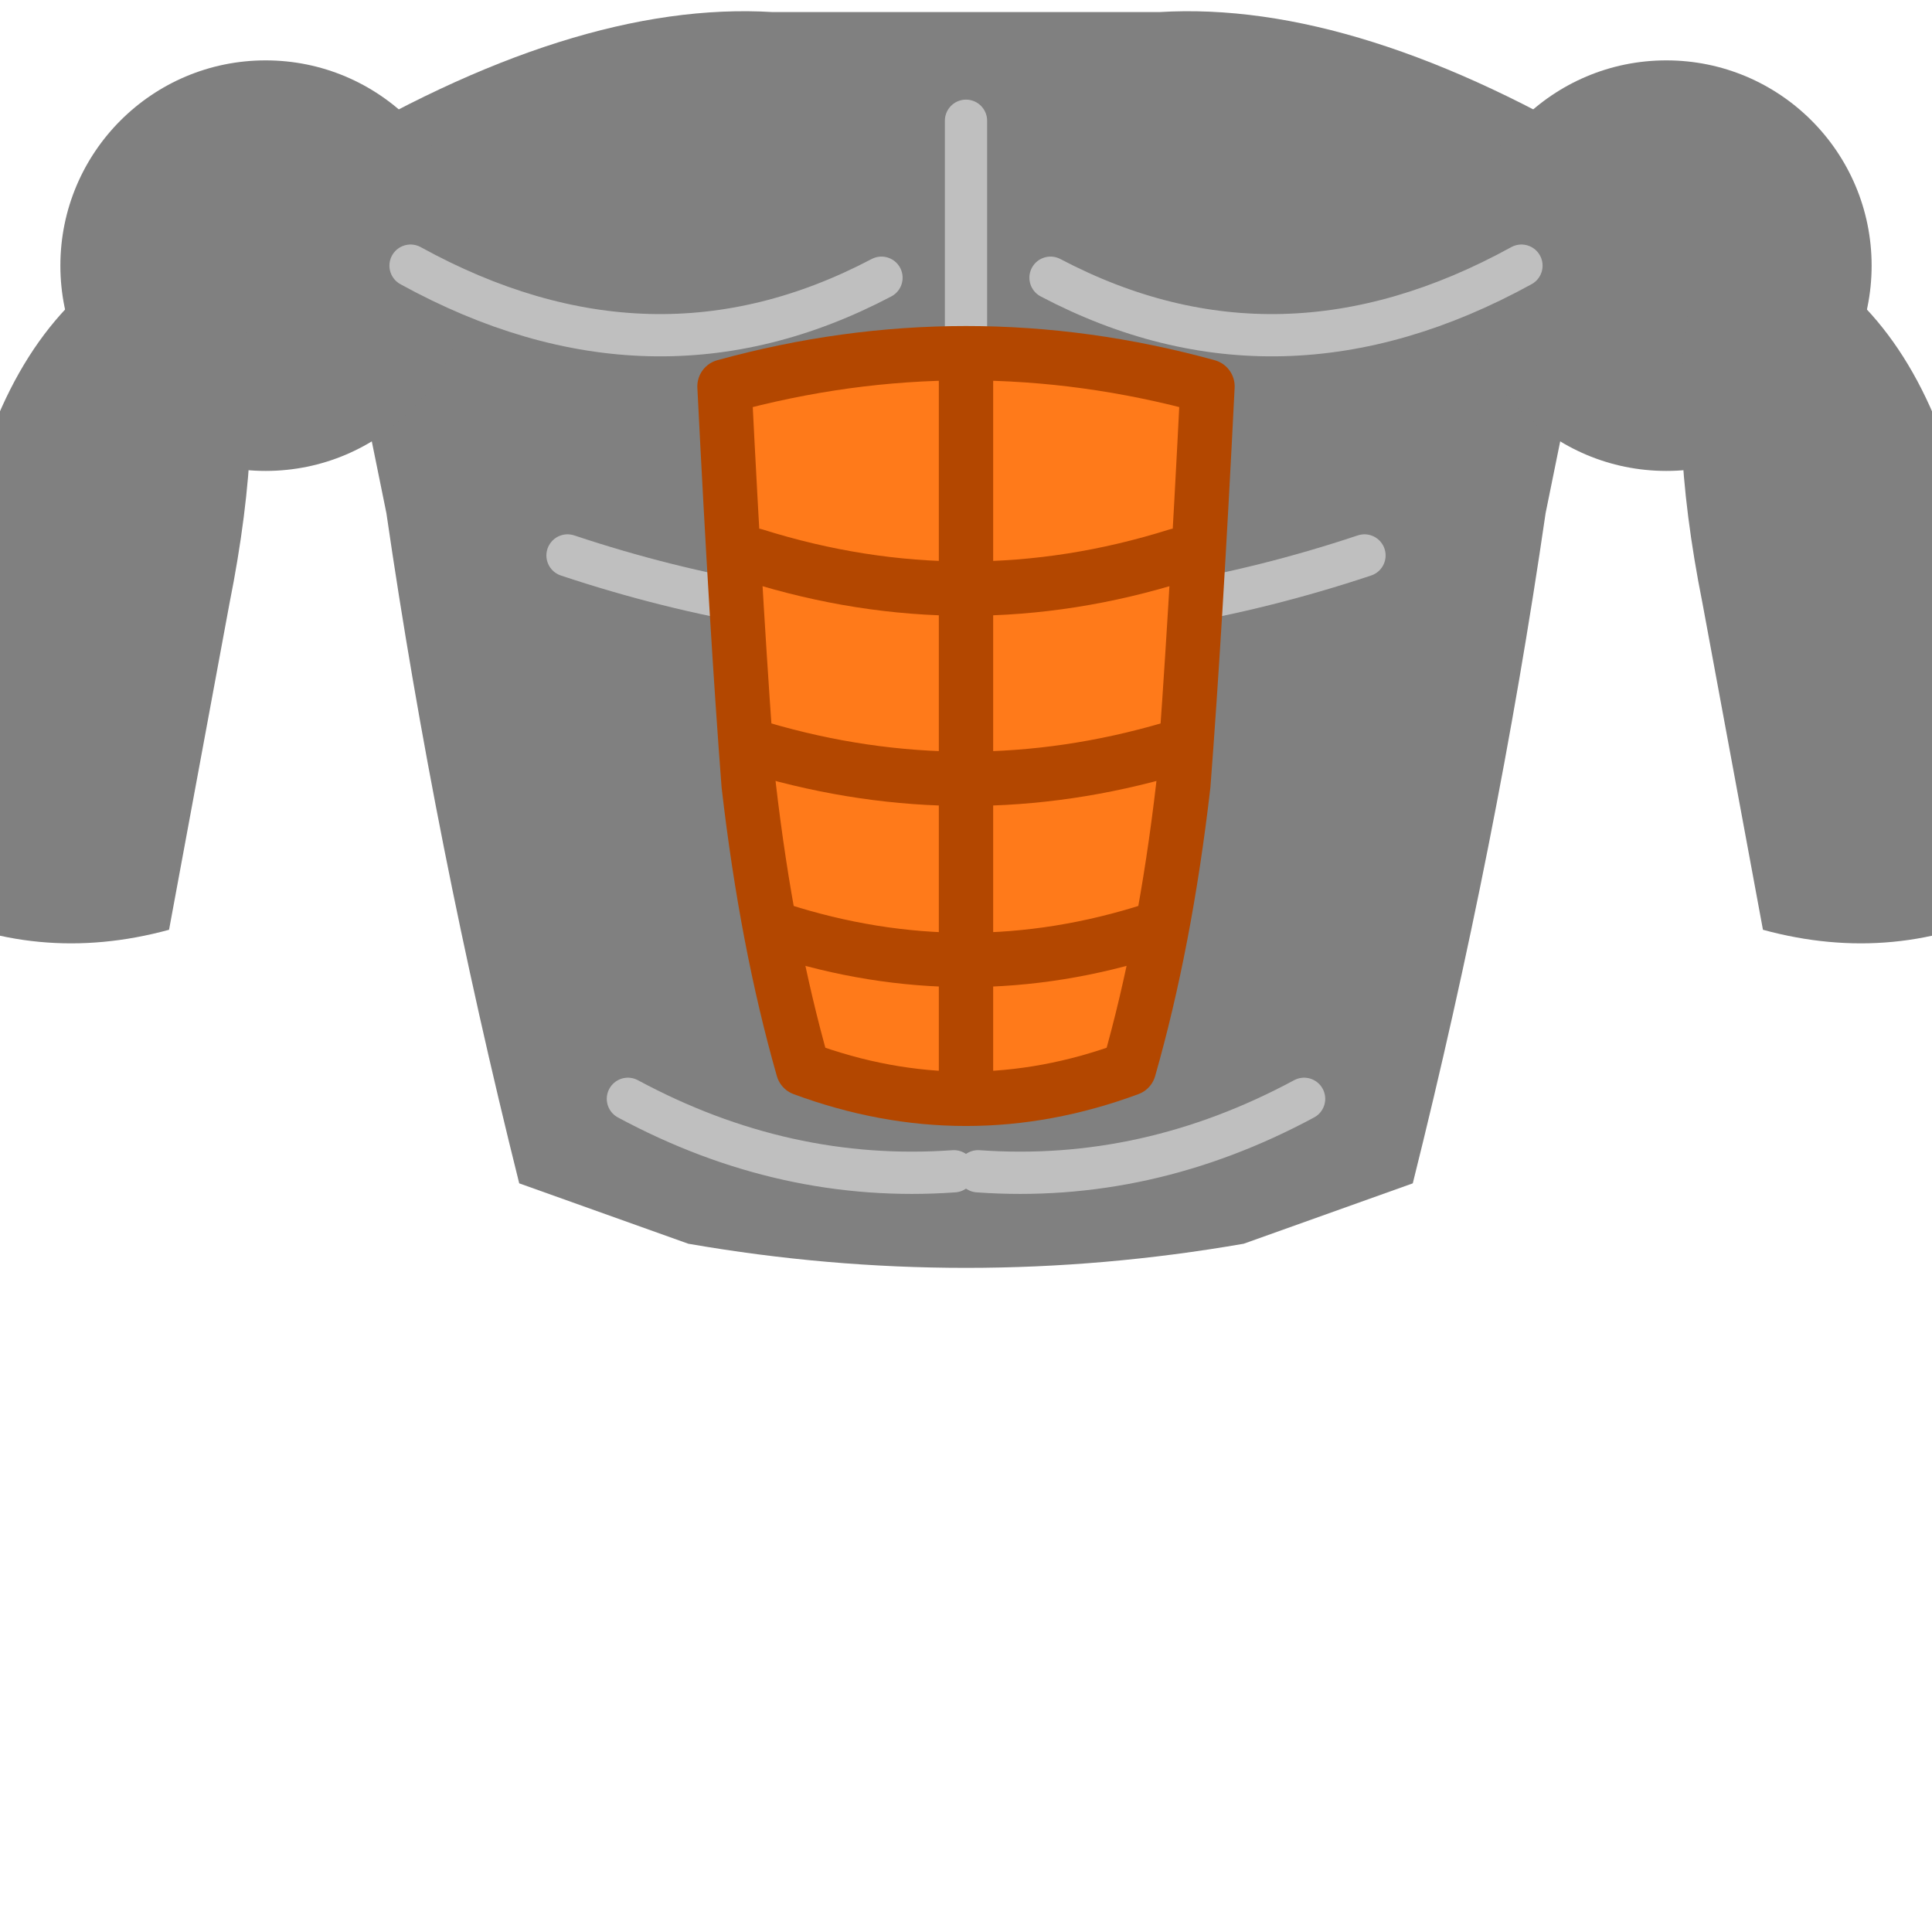
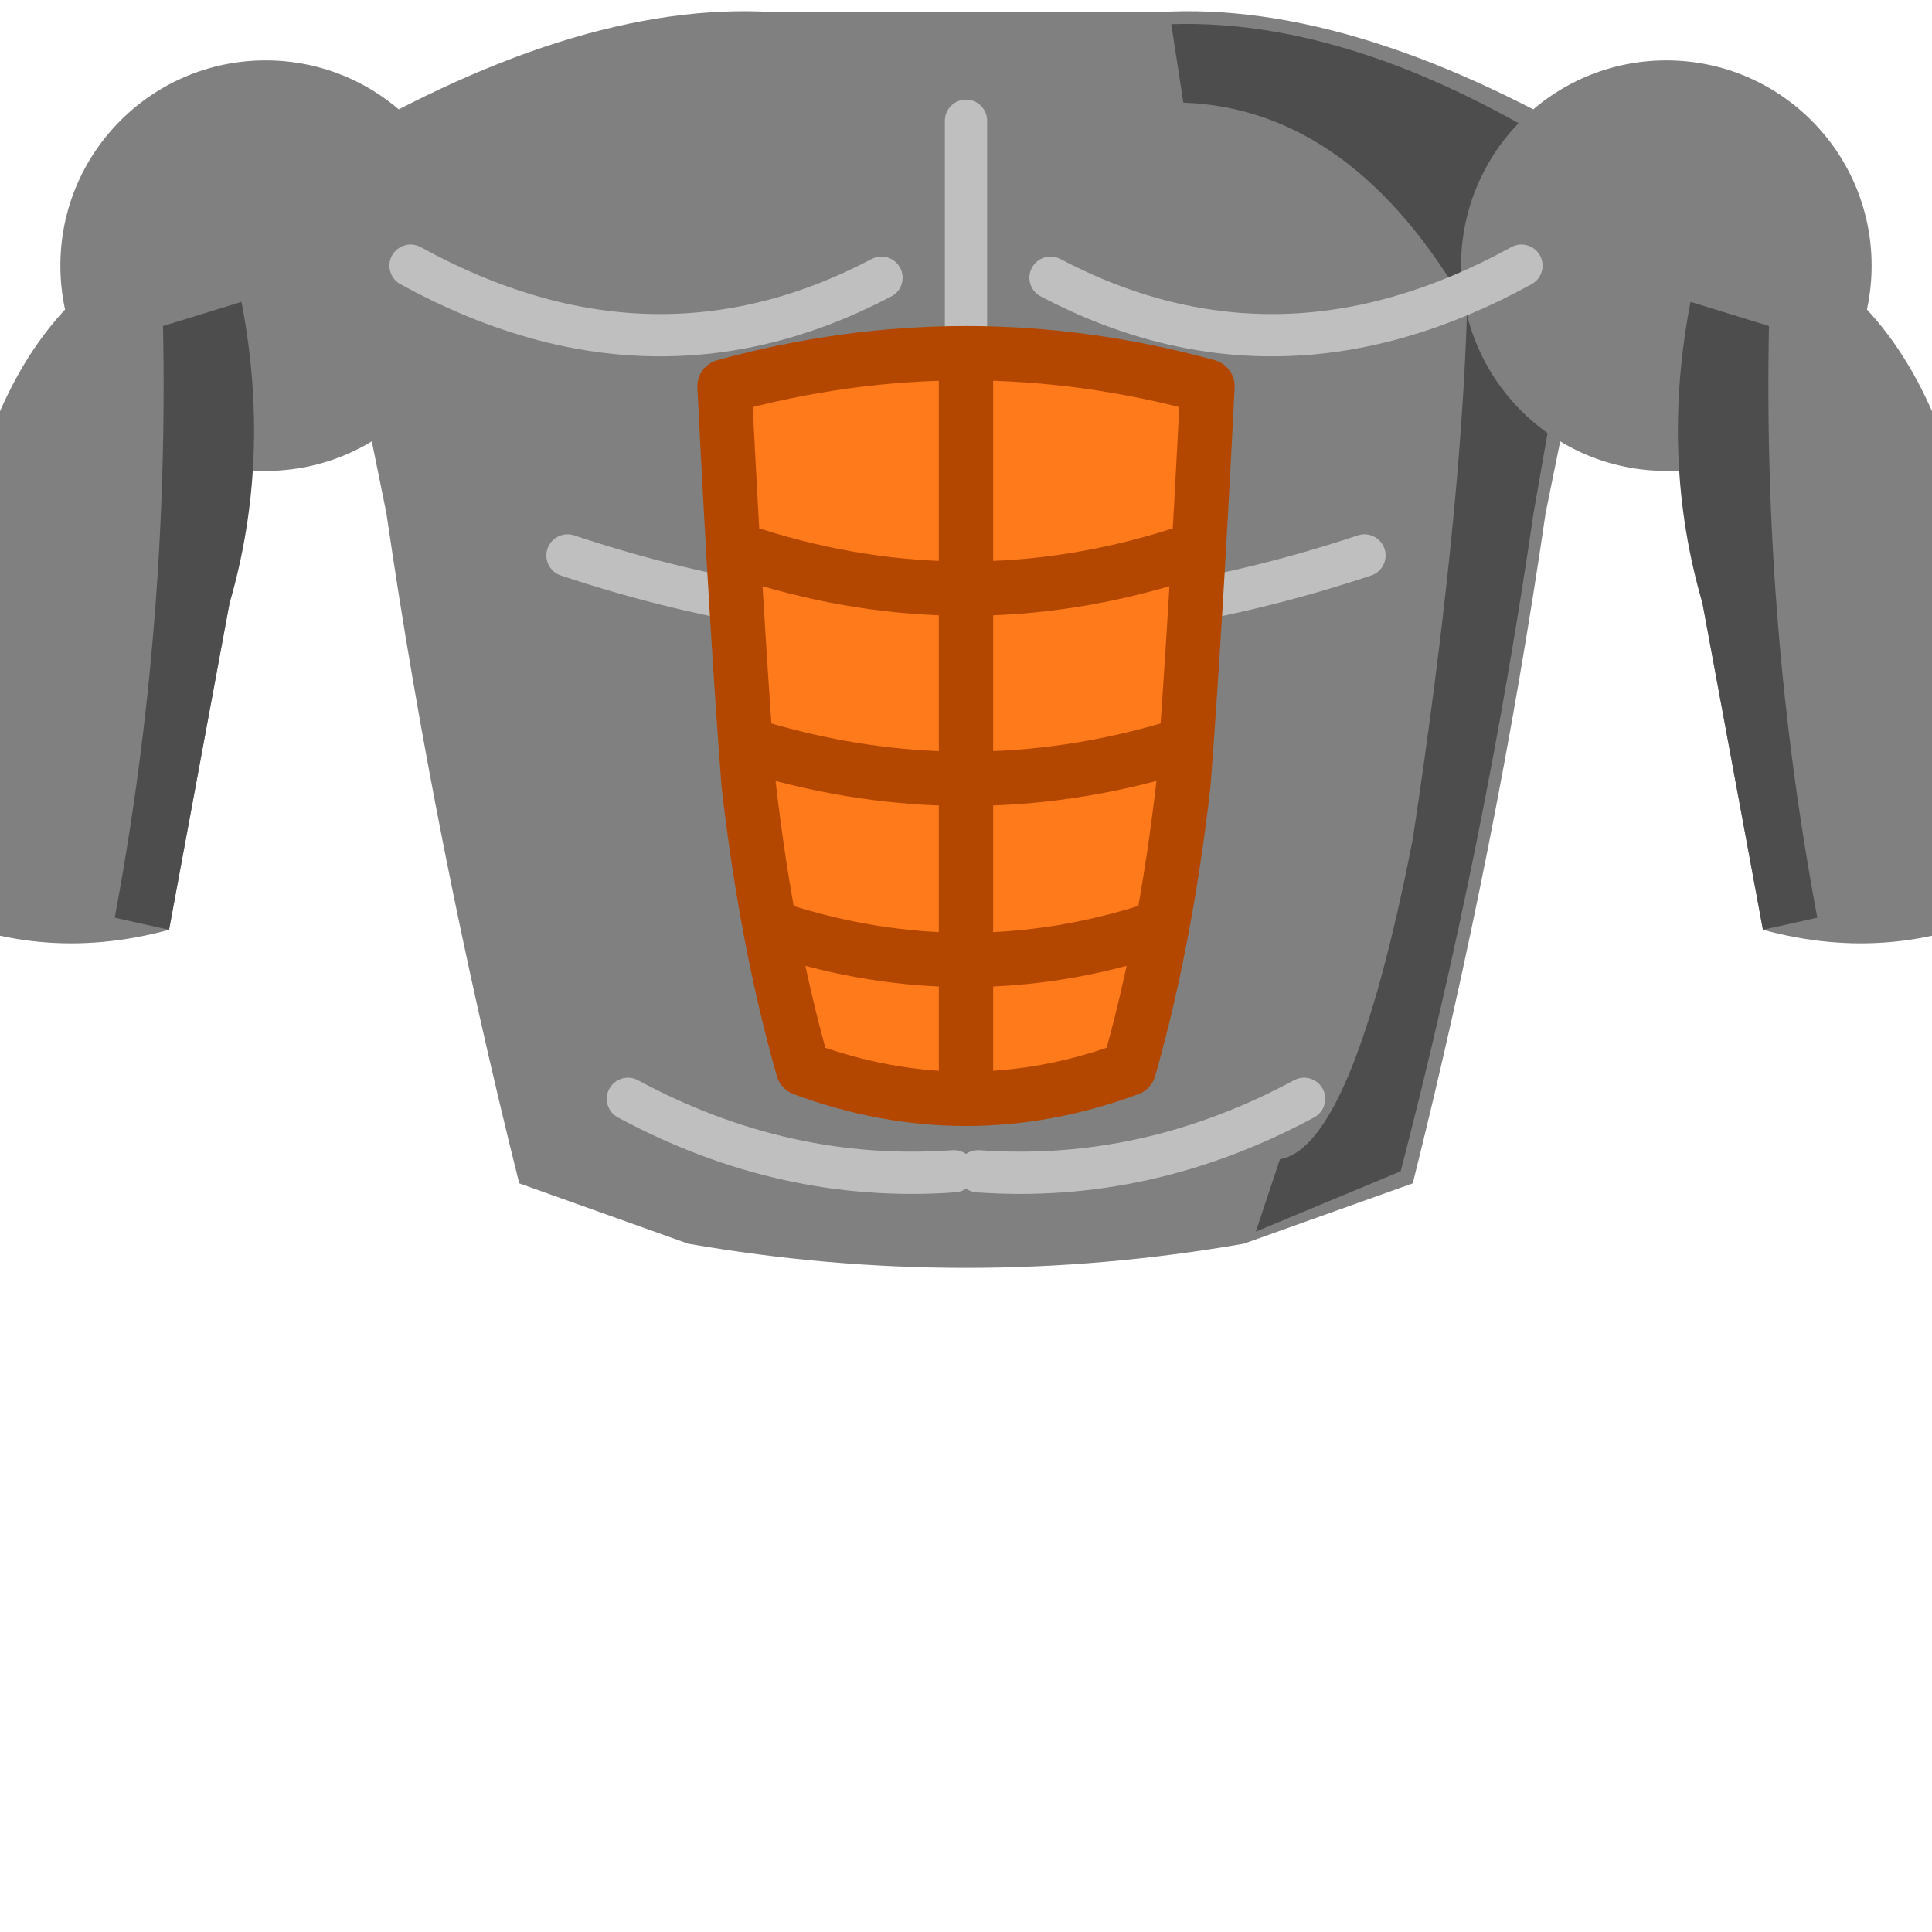
<svg viewBox="8 12 32 32">
  <path fill="#808080" d="M13.2 14.6 Q17.5 12 20.8 12.2 L27.2 12.2 Q30.5 12 34.8 14.6 L33.6 20.5 Q32.8 26 31.4 31.6 L28.6 32.6 Q24 33.4 19.4 32.6 L16.6 31.6 Q15.2 26 14.4 20.5 Z" />
+   <path fill="#4d4d4d" d="M27.4 12.4 Q30.6 12.3 34.4 14.8 L33.4 20.5 Q32.6 26 31.2 31.4 L28.8 32.4 L29.2 31.2 Q30.4 31 31.4 25.9 Q32.2 20.6 32.3 17.1 Q30.4 13.8 27.6 13.7 Z" />
  <circle cx="12.4" cy="16.4" r="3.4" fill="#808080" />
  <path fill="#808080" d="M9.2 17 Q7.6 18.6 7.2 22 L6.6 27 Q8.6 28 10.8 27.4 L11.8 22 Q12.4 19 12 17 Z" />
+   <path fill="#4d4d4d" d="M12 17 Q12.5 19.6 11.8 22 L10.8 27.4 L9.9 27.2 Q10.8 22.4 10.7 17.4 Z" />
  <g transform="translate(48 0) scale(-1 1)">
    <circle cx="12.4" cy="16.4" r="3.4" fill="#808080" />
    <path fill="#808080" d="M9.2 17 Q7.6 18.6 7.2 22 L6.6 27 Q8.6 28 10.8 27.4 L11.8 22 Q12.4 19 12 17 Z" />
+     <path fill="#4d4d4d" d="M12 17 Q12.5 19.6 11.8 22 L10.8 27.4 L9.9 27.2 Q10.8 22.4 10.7 17.4 Z" />
  </g>
  <path fill="none" stroke="#bfbfbf" stroke-width="0.7" stroke-linecap="round" d="M24 14 L24 30" />
  <path fill="none" stroke="#bfbfbf" stroke-width="0.7" stroke-linecap="round" d="M14.8 16.4 Q18.8 18.6 22.6 16.6" />
  <g transform="translate(48 0) scale(-1 1)">
    <path fill="none" stroke="#bfbfbf" stroke-width="0.7" stroke-linecap="round" d="M14.8 16.4 Q18.8 18.6 22.6 16.6" />
  </g>
  <path fill="none" stroke="#bfbfbf" stroke-width="0.7" stroke-linecap="round" d="M17.4 21.2 Q24 23.4 30.6 21.2" />
  <path fill="none" stroke="#bfbfbf" stroke-width="0.7" stroke-linecap="round" d="M18.4 30.2 Q21 31.6 23.8 31.4" />
  <g transform="translate(48 0) scale(-1 1)">
    <path fill="none" stroke="#bfbfbf" stroke-width="0.7" stroke-linecap="round" d="M18.4 30.2 Q21 31.6 23.8 31.4" />
  </g>
  <path fill="#ff7a1a" d="M20 18.4 Q24 17.3 28 18.4 Q27.8 22.4 27.6 25 Q27.3 27.6 26.7 29.7 Q24 30.7 21.3 29.7 Q20.7 27.6 20.4 25 Q20.2 22.4 20 18.4 Z" />
  <path fill="none" stroke="#b34700" stroke-width="0.9" stroke-linecap="round" stroke-linejoin="round" d="M20 18.4 Q24 17.3 28 18.4 Q27.8 22.4 27.6 25 Q27.3 27.6 26.7 29.7 Q24 30.7 21.3 29.7 Q20.7 27.6 20.4 25 Q20.2 22.4 20 18.4 Z" />
  <path fill="none" stroke="#b34700" stroke-width="0.9" stroke-linecap="round" d="M20.5 21.2 Q24 22.3 27.5 21.2 M20.6 24.4 Q24 25.4 27.4 24.4 M20.9 27.4 Q24 28.4 27.1 27.4 M24 18.2 L24 30" />
</svg>
